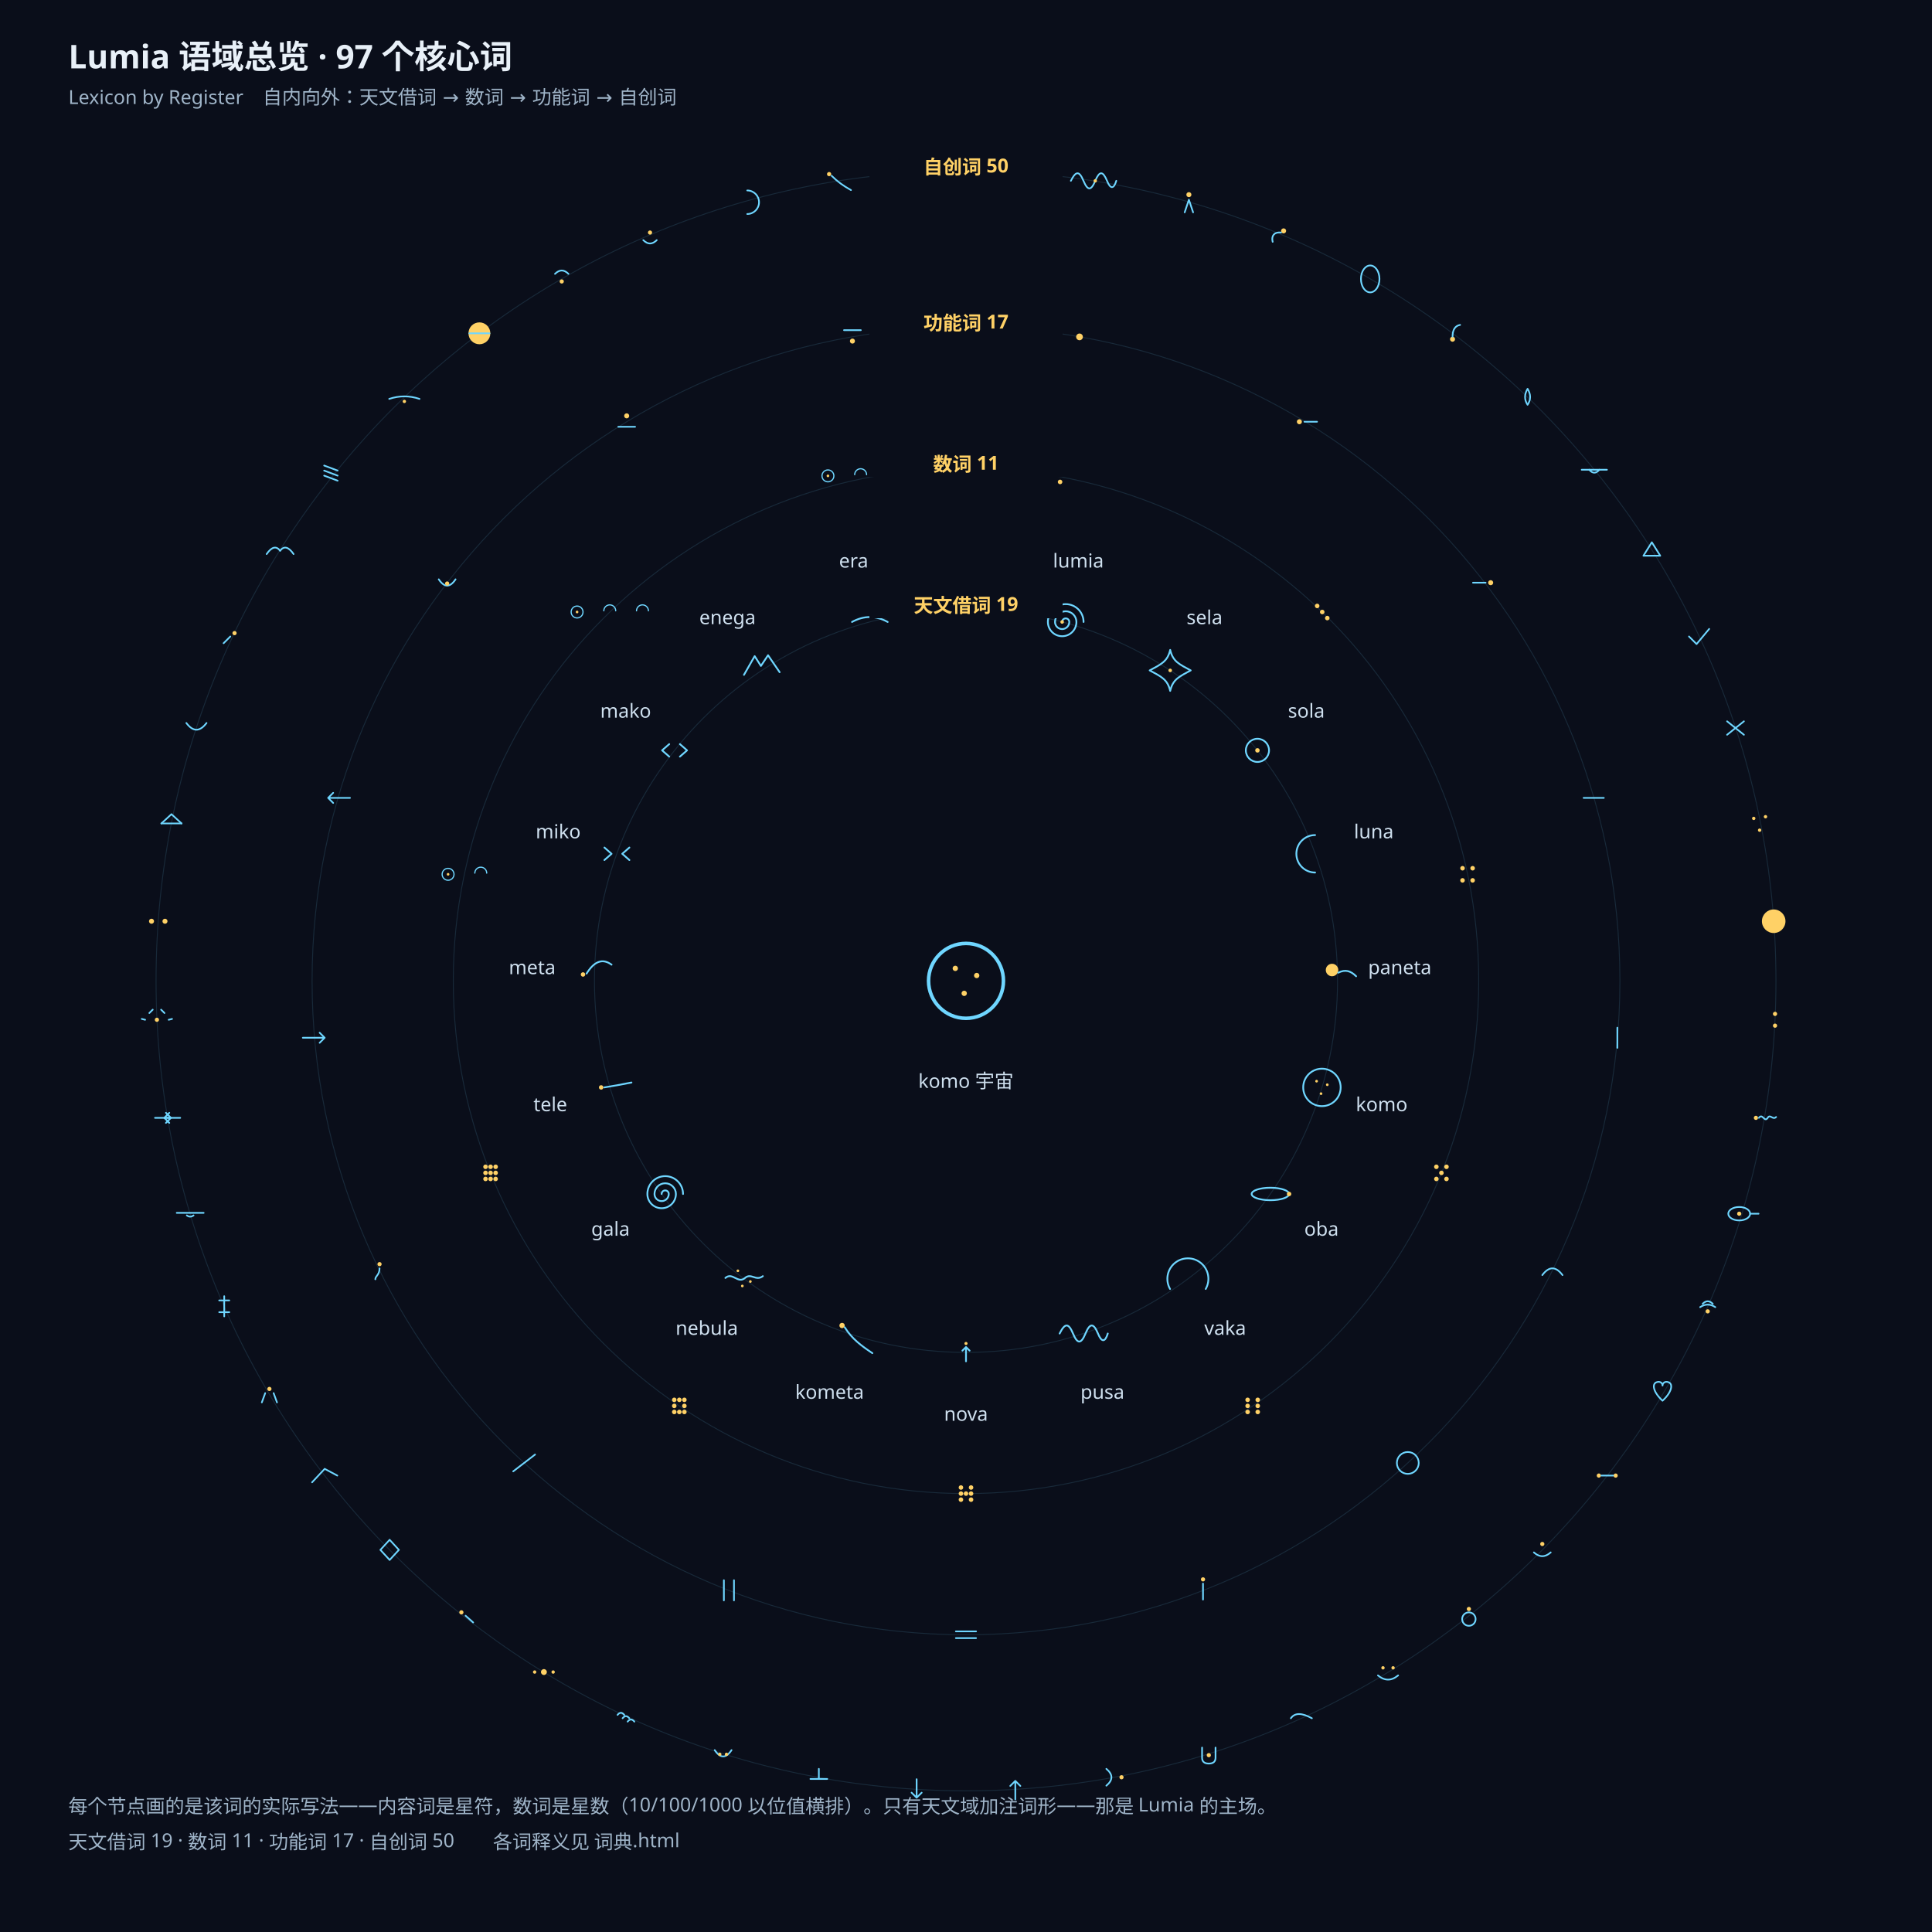
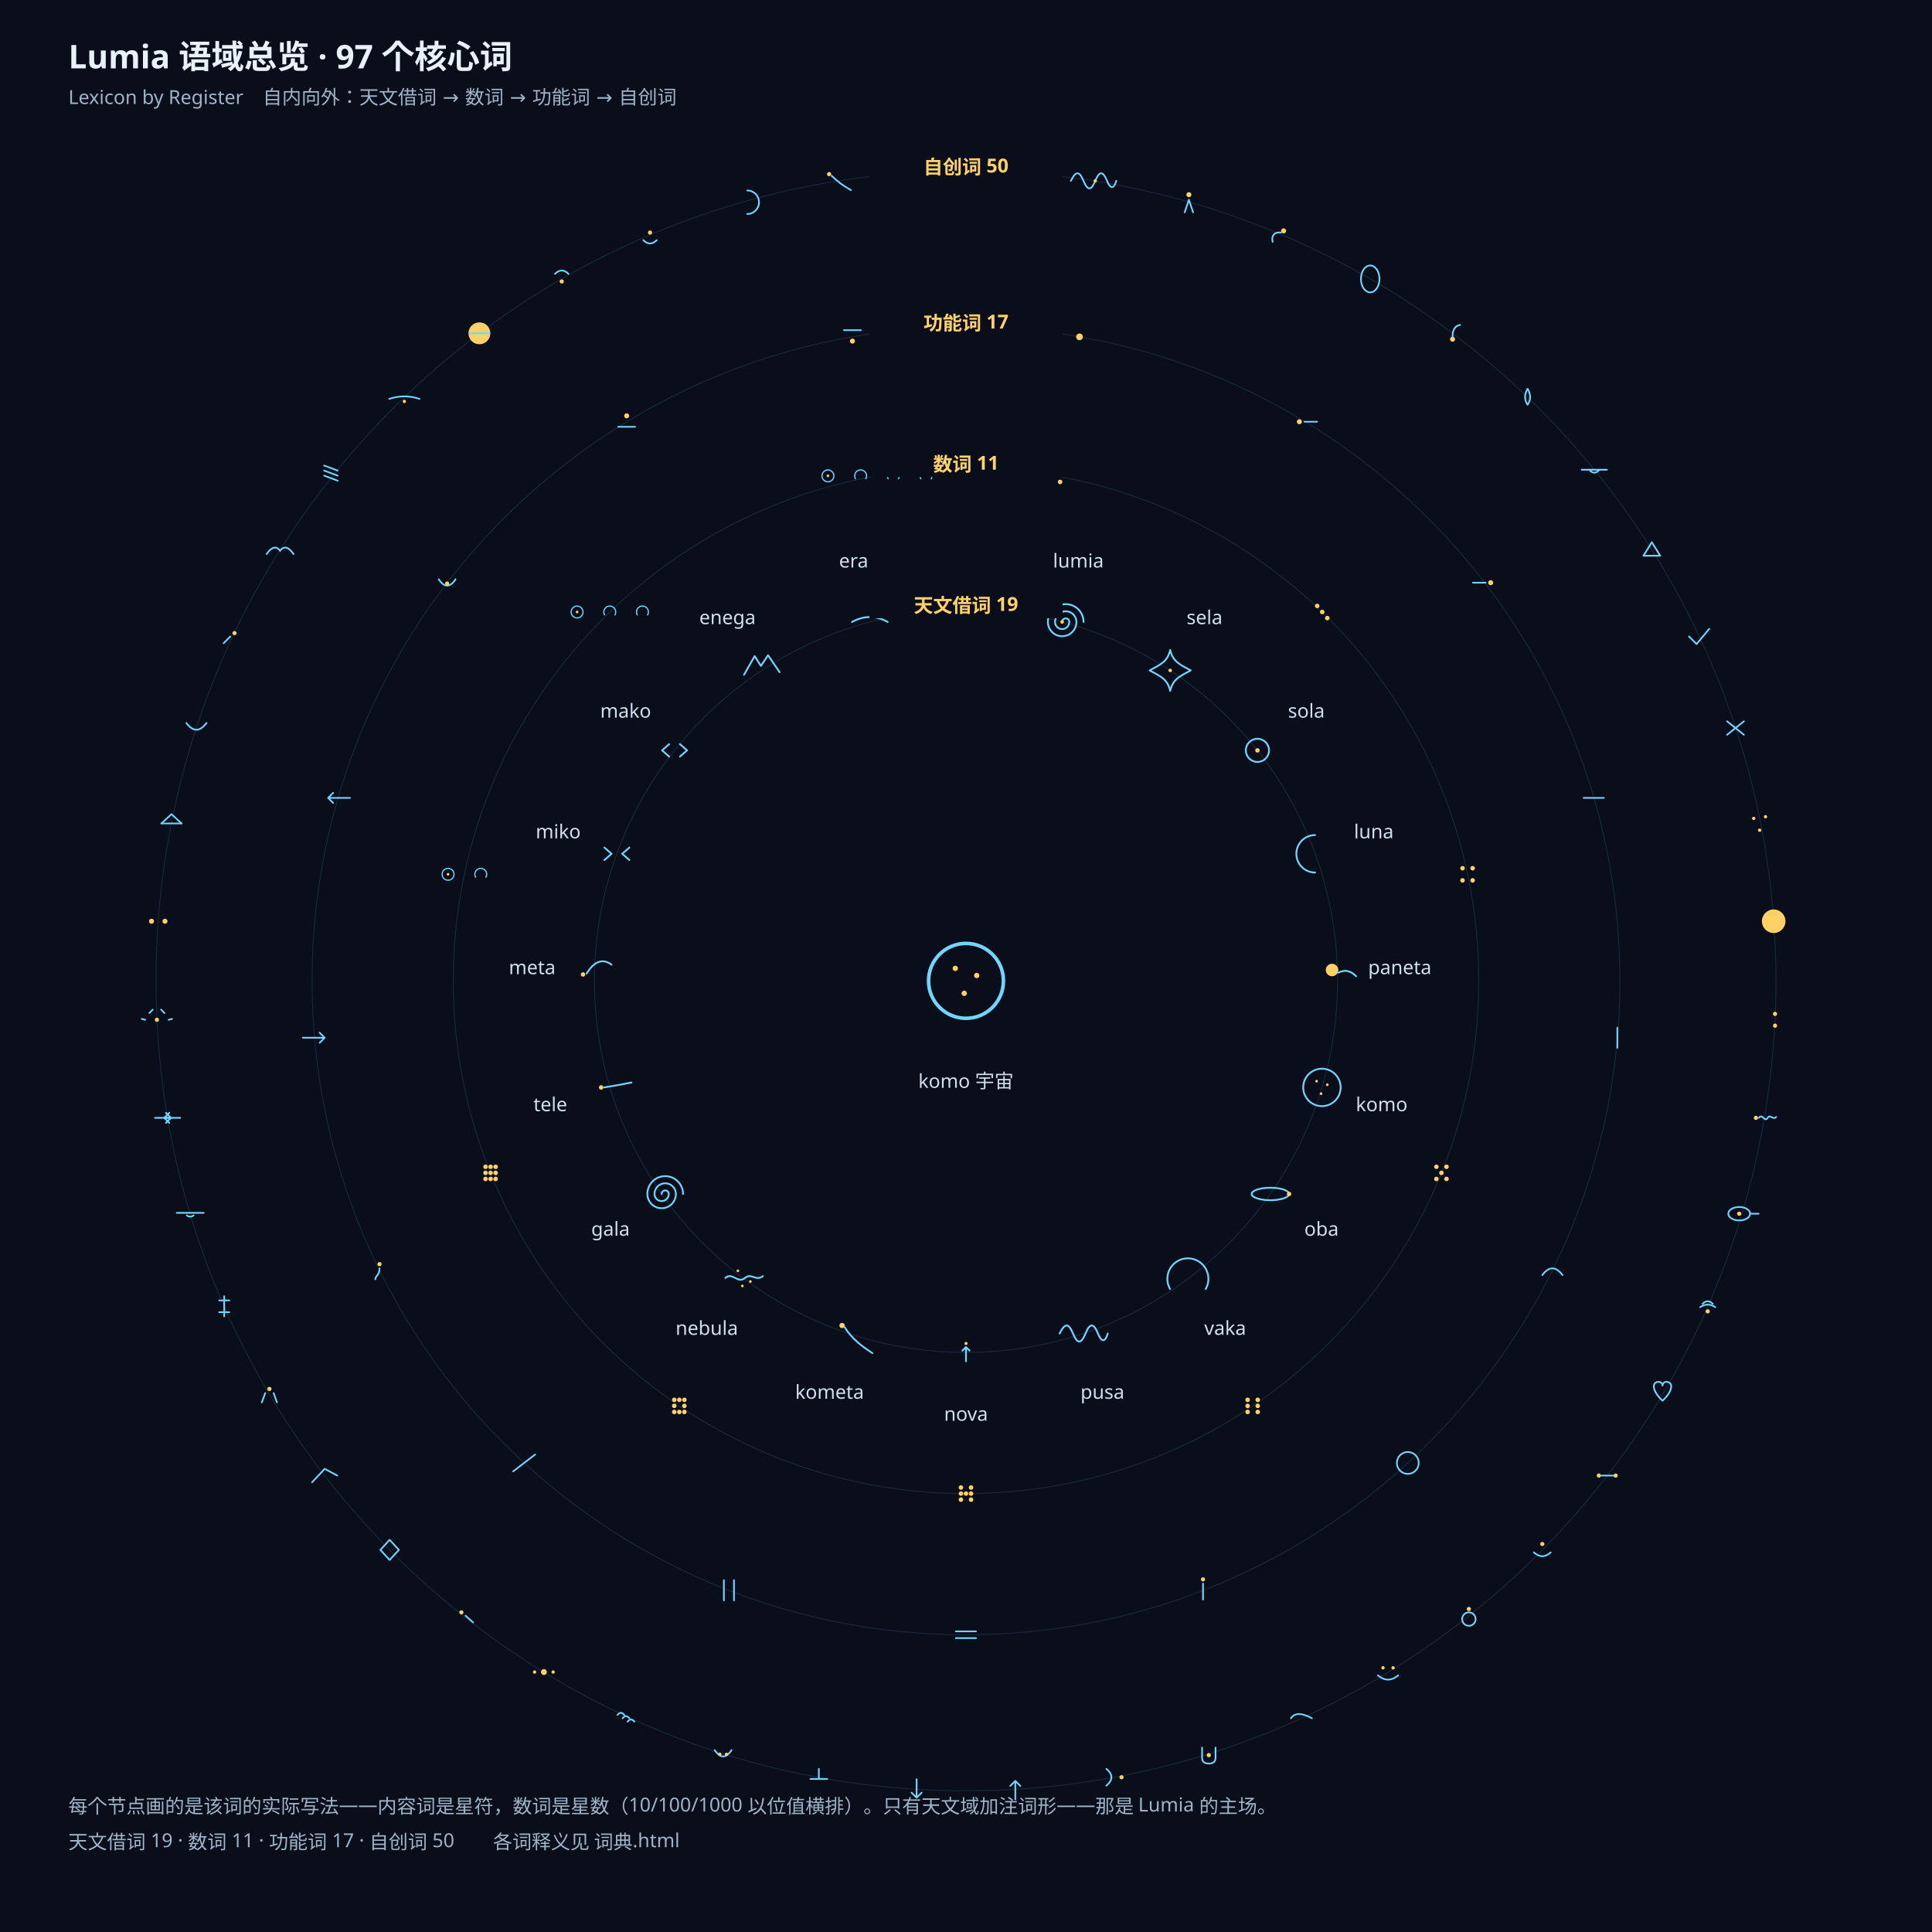
<svg xmlns="http://www.w3.org/2000/svg" viewBox="0 0 1300 1300" width="1300" height="1300">
  <style>
    .s{fill:none;stroke:#6fd6ff;stroke-width:4;stroke-linecap:round;stroke-linejoin:round}
    .d{fill:#ffd166;stroke:none}
    .ring{fill:none;stroke:#6fd6ff;stroke-width:.6;opacity:.14}
    .t{fill:#e8f0f8;font-family:sans-serif;font-size:22px;font-weight:bold}
    .sub{fill:#9fb4c8;font-family:sans-serif;font-size:13px}
    .lb{fill:#cfe0ef;font-family:sans-serif;font-size:13px;text-anchor:middle}
    .rl{fill:#ffd166;font-family:sans-serif;font-size:13px;font-weight:bold;text-anchor:middle}
    .lg{fill:#9fb4c8;font-family:sans-serif;font-size:13px}
  </style>
  <rect width="1300" height="1300" fill="#0a0e1a" />
  <defs>
    <g id="g_lumia">
      <path class="s" d="M60 60 A8 8 0 0 1 76 60 A16 16 0 0 1 44 60 A24 24 0 0 1 92 60 A32 32 0 0 1 28 60 A40 40 0 0 1 108 60" />
      <circle class="d" cx="60" cy="60" r="4" />
    </g>
    <g id="g_sela">
      <path class="s" d="M60 14 C66 40 80 46 106 60 C80 74 66 80 60 106 C54 80 40 74 14 60 C40 46 54 40 60 14 Z" />
      <circle class="d" cx="60" cy="60" r="4" />
    </g>
    <g id="g_pusa">
      <path class="s" d="M8 60 C20 36 28 36 38 60 C48 84 56 84 66 60 C76 36 84 36 94 60 C102 80 110 80 116 60" />
    </g>
    <g id="g_sola">
      <path class="s" d="M60 34 A26 26 0 1 1 60 86 A26 26 0 1 1 60 34 Z" />
      <circle class="d" cx="60" cy="60" r="5" />
    </g>
    <g id="g_komo">
      <circle class="s" cx="60" cy="60" r="42" />
      <circle class="d" cx="48" cy="46" r="3" />
      <circle class="d" cx="72" cy="54" r="3" />
      <circle class="d" cx="58" cy="74" r="3" />
    </g>
    <g id="g_oba">
      <ellipse class="s" cx="60" cy="60" rx="42" ry="14" />
      <circle class="d" cx="102" cy="60" r="5" />
    </g>
    <g id="g_mako">
      <path class="s" d="M48 46 L32 60 L48 74" />
      <path class="s" d="M72 46 L88 60 L72 74" />
    </g>
    <g id="g_enega">
      <path class="s" d="M20 70 L44 28 L58 50 L74 26 L100 64" />
    </g>
    <g id="g_vaka">
      <path class="s" d="M20 82.72 A46 46 0 1 1 100 82.72" />
    </g>
    <g id="g_gala">
      <path class="s" d="M60 60 A8 8 0 0 1 76 60 A16 16 0 0 1 44 60 A24 24 0 0 1 92 60 A32 32 0 0 1 28 60 A40 40 0 0 1 108 60" />
    </g>
    <g id="g_nebula">
      <path class="s" d="M18 58 C34 44 46 72 62 58 C76 46 86 66 102 54" />
      <circle class="d" cx="46" cy="42" r="3" />
      <circle class="d" cx="74" cy="66" r="3" />
      <circle class="d" cx="56" cy="76" r="3" />
    </g>
    <g id="g_kometa">
      <circle class="d" cx="44" cy="42" r="6" />
      <path class="s" d="M50 46 C66 72 88 88 112 104" />
    </g>
    <g id="g_luna">
      <path class="s" d="M60 18 A42 42 0 0 0 60 102" />
    </g>
    <g id="g_nova">
      <path class="s" d="M60 80 V48 M52 56 L60 48 L68 56" />
      <circle class="d" cx="60" cy="40" r="3.5" />
    </g>
    <g id="g_miko">
      <path class="s" d="M32 46 L48 60 L32 74" />
      <path class="s" d="M88 46 L72 60 L88 74" />
    </g>
    <g id="g_meta">
      <circle class="d" cx="34" cy="70" r="5" />
      <path class="s" d="M42 68 Q68 26 98 48" />
    </g>
    <g id="g_paneta">
      <circle class="d" cx="48" cy="60" r="14" />
      <path class="s" d="M62 66 C 78 58 90 62 102 74" />
    </g>
    <g id="g_tele">
      <circle class="d" cx="40" cy="60" r="5" />
      <path class="s" d="M47 60 C 66 57 88 53 108 49" />
    </g>
    <g id="g_era">
      <path class="s" d="M20 60 Q60 38 100 60" />
    </g>
    <g id="f_tu">
      <circle class="d" cx="46" cy="60" r="6" />
      <path class="s" d="M58 60 H88" />
    </g>
    <g id="f_fo">
      <path class="s" d="M88 60 H40 M48 48 L36 60 L48 72" />
    </g>
    <g id="f_no">
      <path class="s" d="M34 80 L86 40" />
    </g>
    <g id="f_pi">
      <circle class="s" cx="60" cy="60" r="26" />
    </g>
    <g id="f_ka">
      <circle class="d" cx="60" cy="46" r="5" />
      <path class="s" d="M60 56 C60 72 50 74 50 82" />
    </g>
    <g id="f_ta">
      <circle class="d" cx="74" cy="60" r="6" />
      <path class="s" d="M32 60 H62" />
    </g>
    <g id="f_en">
      <path class="s" d="M36 52 H84 M36 68 H84" />
    </g>
    <g id="f_wo">
      <path class="s" d="M32 60 H80 M72 48 L84 60 L72 72" />
    </g>
    <g id="f_u">
      <path class="s" d="M48 36 V84 M72 36 V84" />
    </g>
    <g id="f_na">
      <circle class="d" cx="60" cy="70" r="6" />
      <path class="s" d="M40 44 H80" />
    </g>
    <g id="f_lo">
      <path class="s" d="M40 52 Q60 82 80 52" />
      <circle class="d" cx="60" cy="62" r="5" />
    </g>
    <g id="f_e">
      <path class="s" d="M60 36 V84" />
    </g>
    <g id="f_o">
      <path class="s" d="M60 44 V82" />
      <circle class="d" cx="60" cy="34" r="5" />
    </g>
    <g id="f_li">
      <path class="s" d="M36 60 H84" />
    </g>
    <g id="f_la">
      <path class="s" d="M36 72 Q60 40 84 72" />
    </g>
    <g id="f_ku">
      <circle class="d" cx="60" cy="46" r="6" />
      <path class="s" d="M40 72 H80" />
    </g>
    <g id="f_mi">
      <circle class="d" cx="60" cy="60" r="8" />
    </g>
    <g id="b_supa">
      <path class="s" d="M60 84 V40 M48 52 L60 40 L72 52" />
    </g>
    <g id="b_vira">
      <circle class="d" cx="60" cy="44" r="5" />
      <circle class="s" cx="60" cy="68" r="16" />
    </g>
    <g id="b_fora">
      <path class="s" d="M60 36 V84 M48 46 H72 M48 74 H72" />
    </g>
    <g id="b_mira">
      <ellipse class="s" cx="54" cy="60" rx="26" ry="16" />
      <circle class="d" cx="54" cy="60" r="5" />
      <path class="s" d="M80 60 H100" />
    </g>
    <g id="b_wela">
      <path class="s" d="M30 60 H64 M56 48 L68 60 L56 72" />
      <path class="s" d="M90 60 H56 M64 48 L52 60 L64 72" />
    </g>
    <g id="b_kopo">
      <ellipse class="s" cx="60" cy="60" rx="22" ry="32" />
    </g>
    <g id="b_pela">
      <path class="s" d="M86 60 Q50 40 36 60" />
    </g>
    <g id="b_uvo">
      <path class="s" d="M60 40 Q72 60 60 78 Q48 60 60 40 Z" />
    </g>
    <g id="b_seva">
      <path class="s" d="M36 68 Q60 88 84 68" />
      <circle class="d" cx="48" cy="50" r="4" />
      <circle class="d" cx="72" cy="50" r="4" />
    </g>
    <g id="b_aka">
      <path class="s" d="M70 32 A28 28 0 0 1 70 88" />
    </g>
    <g id="b_ala">
      <circle class="d" cx="60" cy="60" r="28" />
    </g>
    <g id="b_rufa">
      <circle class="d" cx="60" cy="66" r="5" />
      <path class="s" d="M44 48 Q60 32 76 48" />
    </g>
    <g id="b_nesa">
      <path class="s" d="M40 52 Q60 82 80 52" />
      <circle class="d" cx="52" cy="62" r="4" />
      <circle class="d" cx="68" cy="62" r="4" />
    </g>
    <g id="b_sena">
      <circle class="d" cx="64" cy="52" r="5" />
      <path class="s" d="M54 60 L38 76" />
    </g>
    <g id="b_keta">
      <path class="s" d="M40 66 Q60 84 80 66" />
      <circle class="d" cx="60" cy="46" r="5" />
    </g>
    <g id="b_pala">
      <path class="s" d="M30 76 L60 44 L90 60" />
    </g>
    <g id="b_laja">
      <circle class="d" cx="60" cy="54" r="5" />
      <path class="s" d="M44 72 Q60 88 76 72" />
    </g>
    <g id="b_malu">
      <path class="s" d="M40 44 L80 76 M80 44 L40 76" />
    </g>
    <g id="b_kefa">
      <circle class="d" cx="60" cy="72" r="5" />
      <path class="s" d="M48 54 Q60 42 72 54" />
      <path class="s" d="M42 62 Q60 50 78 62" />
    </g>
    <g id="b_gava">
      <path class="s" d="M36 48 Q60 80 84 48" />
    </g>
    <g id="b_fera">
      <circle class="d" cx="60" cy="60" r="5" />
      <path class="s" d="M42 44 L50 36 M78 44 L70 36 M32 60 L24 58 M88 60 L96 58" />
    </g>
    <g id="b_dona">
      <circle class="d" cx="40" cy="60" r="5" />
      <circle class="d" cx="80" cy="60" r="5" />
      <path class="s" d="M46 60 H74" />
    </g>
    <g id="b_domo">
      <path class="s" d="M36 60 L60 38 L84 60" />
      <path class="s" d="M36 60 H84" />
    </g>
    <g id="b_veta">
      <path class="s" d="M44 40 Q68 60 44 80" />
      <circle class="d" cx="80" cy="60" r="5" />
    </g>
    <g id="b_mola">
      <circle class="d" cx="44" cy="48" r="4" />
      <circle class="d" cx="72" cy="44" r="4" />
      <circle class="d" cx="58" cy="76" r="4" />
    </g>
    <g id="b_kolo">
      <circle class="d" cx="60" cy="48" r="5" />
      <path class="s" d="M50 58 L42 80 M70 58 L78 80" />
    </g>
    <g id="b_sama">
      <circle class="d" cx="44" cy="60" r="6" />
      <circle class="d" cx="76" cy="60" r="6" />
    </g>
    <g id="b_koma">
      <circle class="d" cx="36" cy="44" r="5" />
      <path class="s" d="M42 48 C56 62 70 72 88 82" />
    </g>
    <g id="b_vola">
      <path class="s" d="M28 70 Q46 44 60 62" />
      <path class="s" d="M92 70 Q74 44 60 62" />
    </g>
    <g id="b_pota">
      <path class="s" d="M40 64 H80 M60 64 V40" />
    </g>
    <g id="b_rapa">
      <path class="s" d="M28 50 L60 62 M28 62 L60 74 M28 74 L60 86" />
    </g>
    <g id="b_vega">
      <circle class="d" cx="40" cy="60" r="5" />
      <path class="s" d="M47 60 C56 48 60 72 68 60 C74 50 80 66 88 58" />
    </g>
    <g id="b_anu">
      <circle class="d" cx="64" cy="50" r="6" />
      <path class="s" d="M58 54 C44 52 34 60 38 76" />
    </g>
    <g id="b_kosa">
      <path class="s" d="M60 36 L82 60 L60 84 L38 60 Z" />
    </g>
    <g id="b_kela">
      <path class="s" d="M40 74 L80 74 L60 42 Z" />
    </g>
    <g id="b_ena">
      <circle class="d" cx="60" cy="42" r="6" />
      <path class="s" d="M50 84 L60 54 L70 84" />
    </g>
    <g id="b_bena">
      <path class="s" d="M36 60 L54 78 L84 42" />
    </g>
    <g id="b_heva">
      <path class="s" d="M28 52 Q36 42 44 52" />
      <path class="s" d="M40 60 Q48 50 56 60" />
      <path class="s" d="M52 68 Q60 58 68 68" />
    </g>
    <g id="b_lova">
      <path class="s" d="M60 76 C38 56 34 36 46 32 C54 29 60 34 60 40 C60 34 66 29 74 32 C86 36 82 56 60 76 Z" />
    </g>
    <g id="b_sema">
      <path class="s" d="M8 60 C20 36 28 36 38 60 C48 84 56 84 66 60 C76 36 84 36 94 60 C102 80 110 80 116 60" />
      <circle class="d" cx="66" cy="60" r="4" />
    </g>
    <g id="b_lena">
      <path class="s" d="M24 64 Q60 52 96 64" />
      <circle class="d" cx="60" cy="70" r="4" />
    </g>
    <g id="b_tena">
      <path class="s" d="M30 60 H90" />
      <path class="s" d="M48 60 Q60 74 72 60" />
    </g>
    <g id="b_veva">
      <circle class="d" cx="60" cy="74" r="6" />
      <path class="s" d="M60 68 C60 52 66 42 78 40" />
    </g>
    <g id="b_inta">
      <path class="s" d="M44 46 V70 Q44 84 60 84 Q76 84 76 70 V46" />
      <circle class="d" cx="60" cy="64" r="5" />
    </g>
    <g id="b_fela">
      <circle class="d" cx="60" cy="60" r="7" />
      <circle class="d" cx="38" cy="60" r="4" />
      <circle class="d" cx="82" cy="60" r="4" />
    </g>
    <g id="b_noma">
      <circle class="d" cx="56" cy="52" r="5" />
      <path class="s" d="M66 60 L84 76" />
    </g>
    <g id="b_suba">
      <path class="s" d="M60 36 V80 M48 68 L60 80 L72 68" />
    </g>
    <g id="b_paka">
      <path class="s" d="M28 58 H92" />
      <path class="s" d="M52 64 Q60 70 68 64" />
    </g>
    <g id="b_dama">
      <circle class="d" cx="60" cy="60" r="26" />
      <path class="s" d="M36 60 H84" />
    </g>
    <g id="b_ni">
      <circle class="d" cx="60" cy="46" r="5" />
      <circle class="d" cx="60" cy="74" r="5" />
    </g>
    <g id="d7">
      <circle class="d" cx="40" cy="38" r="4.5" />
      <circle class="d" cx="60" cy="38" r="4.5" />
      <circle class="d" cx="40" cy="50" r="4.5" />
      <circle class="d" cx="60" cy="50" r="4.5" />
      <circle class="d" cx="40" cy="62" r="4.5" />
      <circle class="d" cx="60" cy="62" r="4.5" />
      <circle class="d" cx="50" cy="50" r="4.5" />
    </g>
    <g id="d9">
      <circle class="d" cx="40" cy="38" r="4.5" />
      <circle class="d" cx="50" cy="38" r="4.5" />
      <circle class="d" cx="60" cy="38" r="4.5" />
      <circle class="d" cx="40" cy="50" r="4.5" />
      <circle class="d" cx="50" cy="50" r="4.5" />
      <circle class="d" cx="60" cy="50" r="4.5" />
      <circle class="d" cx="40" cy="62" r="4.5" />
      <circle class="d" cx="50" cy="62" r="4.5" />
      <circle class="d" cx="60" cy="62" r="4.5" />
    </g>
    <g id="d3">
      <circle class="d" cx="40" cy="38" r="4.5" />
      <circle class="d" cx="50" cy="50" r="4.5" />
      <circle class="d" cx="60" cy="62" r="4.5" />
    </g>
    <g id="d4">
      <circle class="d" cx="40" cy="38" r="4.5" />
      <circle class="d" cx="60" cy="38" r="4.5" />
      <circle class="d" cx="40" cy="62" r="4.5" />
      <circle class="d" cx="60" cy="62" r="4.5" />
    </g>
    <g id="d2">
      <circle class="d" cx="40" cy="38" r="4.5" />
      <circle class="d" cx="60" cy="62" r="4.5" />
    </g>
    <g id="d1">
      <circle class="s" cx="50" cy="50" r="20" />
      <circle class="d" cx="50" cy="50" r="4.5" />
    </g>
    <g id="d0">
-       <path class="s" d="M30 46 A20 20 0 1 1 70 46" />
+       <path class="s" d="M32.61 59.88 A20 20 0 1 1 67.39 59.88" />
    </g>
    <g id="d6">
      <circle class="d" cx="40" cy="38" r="4.5" />
      <circle class="d" cx="60" cy="38" r="4.5" />
      <circle class="d" cx="40" cy="50" r="4.5" />
      <circle class="d" cx="60" cy="50" r="4.5" />
      <circle class="d" cx="40" cy="62" r="4.5" />
      <circle class="d" cx="60" cy="62" r="4.5" />
    </g>
    <g id="d5">
      <circle class="d" cx="40" cy="38" r="4.5" />
      <circle class="d" cx="60" cy="38" r="4.5" />
      <circle class="d" cx="50" cy="50" r="4.5" />
      <circle class="d" cx="40" cy="62" r="4.5" />
      <circle class="d" cx="60" cy="62" r="4.5" />
    </g>
    <g id="d8">
      <circle class="d" cx="40" cy="38" r="4.5" />
      <circle class="d" cx="50" cy="38" r="4.5" />
      <circle class="d" cx="60" cy="38" r="4.5" />
      <circle class="d" cx="40" cy="50" r="4.5" />
      <circle class="d" cx="60" cy="50" r="4.5" />
      <circle class="d" cx="40" cy="62" r="4.5" />
      <circle class="d" cx="50" cy="62" r="4.5" />
      <circle class="d" cx="60" cy="62" r="4.5" />
    </g>
  </defs>
  <circle class="ring" cx="650" cy="660" r="250" />
  <circle class="ring" cx="650" cy="660" r="345" />
  <circle class="ring" cx="650" cy="660" r="440" />
  <circle class="ring" cx="650" cy="660" r="545" />
  <g transform="translate(614,624) scale(.6)">
    <use href="#g_komo" />
  </g>
  <text x="650" y="732" class="lb">komo 宇宙</text>
  <g transform="translate(696.7,400.5) scale(0.300)">
    <use href="#g_lumia" />
  </g>
  <text x="725.6" y="381.9" class="lb">lumia</text>
  <g transform="translate(769.4,433.1) scale(0.300)">
    <use href="#g_sela" />
  </g>
  <text x="810.5" y="420.0" class="lb">sela</text>
  <g transform="translate(828.1,486.9) scale(0.300)">
    <use href="#g_sola" />
  </g>
  <text x="879.0" y="482.9" class="lb">sola</text>
  <g transform="translate(866.9,556.5) scale(0.300)">
    <use href="#g_luna" />
  </g>
  <text x="924.4" y="564.1" class="lb">luna</text>
  <g transform="translate(881.9,634.7) scale(0.300)">
    <use href="#g_paneta" />
  </g>
  <text x="941.9" y="655.5" class="lb">paneta</text>
  <g transform="translate(871.5,713.7) scale(0.300)">
    <use href="#g_komo" />
  </g>
  <text x="929.7" y="747.7" class="lb">komo</text>
  <g transform="translate(836.8,785.4) scale(0.300)">
    <use href="#g_oba" />
  </g>
  <text x="889.2" y="831.5" class="lb">oba</text>
  <g transform="translate(781.3,842.5) scale(0.300)">
    <use href="#g_vaka" />
  </g>
  <text x="824.4" y="898.2" class="lb">vaka</text>
  <g transform="translate(710.6,879.3) scale(0.300)">
    <use href="#g_pusa" />
  </g>
  <text x="741.8" y="941.2" class="lb">pusa</text>
  <g transform="translate(632.0,892.0) scale(0.300)">
    <use href="#g_nova" />
  </g>
  <text x="650.0" y="956.0" class="lb">nova</text>
  <g transform="translate(553.4,879.3) scale(0.300)">
    <use href="#g_kometa" />
  </g>
  <text x="558.2" y="941.2" class="lb">kometa</text>
  <g transform="translate(482.7,842.5) scale(0.300)">
    <use href="#g_nebula" />
  </g>
  <text x="475.6" y="898.2" class="lb">nebula</text>
  <g transform="translate(427.2,785.4) scale(0.300)">
    <use href="#g_gala" />
  </g>
  <text x="410.8" y="831.5" class="lb">gala</text>
  <g transform="translate(392.5,713.7) scale(0.300)">
    <use href="#g_tele" />
  </g>
  <text x="370.3" y="747.7" class="lb">tele</text>
  <g transform="translate(382.1,634.7) scale(0.300)">
    <use href="#g_meta" />
  </g>
  <text x="358.1" y="655.5" class="lb">meta</text>
  <g transform="translate(397.1,556.5) scale(0.300)">
    <use href="#g_miko" />
  </g>
  <text x="375.6" y="564.1" class="lb">miko</text>
  <g transform="translate(435.9,486.9) scale(0.300)">
    <use href="#g_mako" />
  </g>
  <text x="421.0" y="482.9" class="lb">mako</text>
  <g transform="translate(494.6,433.1) scale(0.300)">
    <use href="#g_enega" />
  </g>
  <text x="489.5" y="420.0" class="lb">enega</text>
  <g transform="translate(567.3,400.5) scale(0.300)">
    <use href="#g_era" />
  </g>
  <text x="574.4" y="381.9" class="lb">era</text>
  <rect x="585" y="396" width="130" height="20" fill="#0a0e1a" />
  <text x="650" y="412" class="rl">天文借词 19</text>
  <g transform="translate(692.9,303.2) scale(0.34)">
    <use href="#d2" />
  </g>
  <g transform="translate(872.7,394.8) scale(0.34)">
    <use href="#d3" />
  </g>
  <g transform="translate(970.5,571.3) scale(0.34)">
    <use href="#d4" />
  </g>
  <g transform="translate(952.9,772.2) scale(0.34)">
    <use href="#d5" />
  </g>
  <g transform="translate(825.9,929.0) scale(0.34)">
    <use href="#d6" />
  </g>
  <g transform="translate(633.0,988.0) scale(0.34)">
    <use href="#d7" />
  </g>
  <g transform="translate(440.1,929.0) scale(0.34)">
    <use href="#d8" />
  </g>
  <g transform="translate(313.1,772.2) scale(0.34)">
    <use href="#d9" />
  </g>
  <g transform="translate(291.5,578.3) scale(0.2)">
    <use href="#d1" />
  </g>
  <g transform="translate(313.5,578.3) scale(0.2)">
    <use href="#d0" />
  </g>
  <g transform="translate(378.3,401.8) scale(0.2)">
    <use href="#d1" />
  </g>
  <g transform="translate(400.3,401.8) scale(0.2)">
    <use href="#d0" />
  </g>
  <g transform="translate(422.3,401.8) scale(0.2)">
    <use href="#d0" />
  </g>
  <g transform="translate(547.1,310.2) scale(0.2)">
    <use href="#d1" />
  </g>
  <g transform="translate(569.1,310.2) scale(0.2)">
    <use href="#d0" />
  </g>
  <g transform="translate(591.1,310.2) scale(0.2)">
    <use href="#d0" />
  </g>
  <g transform="translate(613.1,310.2) scale(0.2)">
    <use href="#d0" />
  </g>
  <rect x="585" y="301" width="130" height="20" fill="#0a0e1a" />
  <text x="650" y="317" class="rl">数词 11</text>
  <g transform="translate(709.4,209.7) scale(0.283)">
    <use href="#f_mi" />
  </g>
  <g transform="translate(861.3,266.8) scale(0.283)">
    <use href="#f_tu" />
  </g>
  <g transform="translate(982.1,375.1) scale(0.283)">
    <use href="#f_ta" />
  </g>
  <g transform="translate(1055.4,519.9) scale(0.283)">
    <use href="#f_li" />
  </g>
  <g transform="translate(1071.3,681.3) scale(0.283)">
    <use href="#f_e" />
  </g>
  <g transform="translate(1027.6,837.6) scale(0.283)">
    <use href="#f_la" />
  </g>
  <g transform="translate(930.3,967.4) scale(0.283)">
    <use href="#f_pi" />
  </g>
  <g transform="translate(792.5,1053.1) scale(0.283)">
    <use href="#f_o" />
  </g>
  <g transform="translate(633.0,1083.0) scale(0.283)">
    <use href="#f_en" />
  </g>
  <g transform="translate(473.5,1053.1) scale(0.283)">
    <use href="#f_u" />
  </g>
  <g transform="translate(335.7,967.4) scale(0.283)">
    <use href="#f_no" />
  </g>
  <g transform="translate(238.4,837.6) scale(0.283)">
    <use href="#f_ka" />
  </g>
  <g transform="translate(194.7,681.3) scale(0.283)">
    <use href="#f_wo" />
  </g>
  <g transform="translate(210.6,519.9) scale(0.283)">
    <use href="#f_fo" />
  </g>
  <g transform="translate(283.9,375.1) scale(0.283)">
    <use href="#f_lo" />
  </g>
  <g transform="translate(404.7,266.8) scale(0.283)">
    <use href="#f_ku" />
  </g>
  <g transform="translate(556.6,209.7) scale(0.283)">
    <use href="#f_na" />
  </g>
  <rect x="585" y="206" width="130" height="20" fill="#0a0e1a" />
  <text x="650" y="222" class="rl">功能词 17</text>
  <g transform="translate(718.3,104.7) scale(0.283)">
    <use href="#b_sema" />
  </g>
  <g transform="translate(783.0,119.1) scale(0.283)">
    <use href="#b_ena" />
  </g>
  <g transform="translate(845.6,141.2) scale(0.283)">
    <use href="#b_anu" />
  </g>
  <g transform="translate(905.0,170.7) scale(0.283)">
    <use href="#b_kopo" />
  </g>
  <g transform="translate(960.4,207.3) scale(0.283)">
    <use href="#b_veva" />
  </g>
  <g transform="translate(1010.9,250.3) scale(0.283)">
    <use href="#b_uvo" />
  </g>
  <g transform="translate(1055.8,299.1) scale(0.283)">
    <use href="#b_tena" />
  </g>
  <g transform="translate(1094.5,353.0) scale(0.283)">
    <use href="#b_kela" />
  </g>
  <g transform="translate(1126.3,411.3) scale(0.283)">
    <use href="#b_bena" />
  </g>
  <g transform="translate(1150.8,472.9) scale(0.283)">
    <use href="#b_malu" />
  </g>
  <g transform="translate(1167.6,537.1) scale(0.283)">
    <use href="#b_mola" />
  </g>
  <g transform="translate(1176.5,602.9) scale(0.283)">
    <use href="#b_ala" />
  </g>
  <g transform="translate(1177.4,669.2) scale(0.283)">
    <use href="#b_ni" />
  </g>
  <g transform="translate(1170.2,735.2) scale(0.283)">
    <use href="#b_vega" />
  </g>
  <g transform="translate(1155.0,799.7) scale(0.283)">
    <use href="#b_mira" />
  </g>
  <g transform="translate(1132.1,862.0) scale(0.283)">
    <use href="#b_kefa" />
  </g>
  <g transform="translate(1101.7,921.0) scale(0.283)">
    <use href="#b_lova" />
  </g>
  <g transform="translate(1064.5,975.9) scale(0.283)">
    <use href="#b_dona" />
  </g>
  <g transform="translate(1020.8,1025.9) scale(0.283)">
    <use href="#b_keta" />
  </g>
  <g transform="translate(971.4,1070.2) scale(0.283)">
    <use href="#b_vira" />
  </g>
  <g transform="translate(917.0,1108.1) scale(0.283)">
    <use href="#b_seva" />
  </g>
  <g transform="translate(858.4,1139.2) scale(0.283)">
    <use href="#b_pela" />
  </g>
  <g transform="translate(796.4,1162.9) scale(0.283)">
    <use href="#b_inta" />
  </g>
  <g transform="translate(732.0,1178.9) scale(0.283)">
    <use href="#b_veta" />
  </g>
  <g transform="translate(666.2,1187.0) scale(0.283)">
    <use href="#b_supa" />
  </g>
  <g transform="translate(599.8,1187.0) scale(0.283)">
    <use href="#b_suba" />
  </g>
  <g transform="translate(534.0,1178.9) scale(0.283)">
    <use href="#b_pota" />
  </g>
  <g transform="translate(469.6,1162.9) scale(0.283)">
    <use href="#b_nesa" />
  </g>
  <g transform="translate(407.6,1139.2) scale(0.283)">
    <use href="#b_heva" />
  </g>
  <g transform="translate(349.0,1108.1) scale(0.283)">
    <use href="#b_fela" />
  </g>
  <g transform="translate(294.6,1070.2) scale(0.283)">
    <use href="#b_noma" />
  </g>
  <g transform="translate(245.2,1025.9) scale(0.283)">
    <use href="#b_kosa" />
  </g>
  <g transform="translate(201.5,975.9) scale(0.283)">
    <use href="#b_pala" />
  </g>
  <g transform="translate(164.3,921.0) scale(0.283)">
    <use href="#b_kolo" />
  </g>
  <g transform="translate(133.9,862.0) scale(0.283)">
    <use href="#b_fora" />
  </g>
  <g transform="translate(111.0,799.7) scale(0.283)">
    <use href="#b_paka" />
  </g>
  <g transform="translate(95.8,735.2) scale(0.283)">
    <use href="#b_wela" />
  </g>
  <g transform="translate(88.6,669.2) scale(0.283)">
    <use href="#b_fera" />
  </g>
  <g transform="translate(89.5,602.9) scale(0.283)">
    <use href="#b_sama" />
  </g>
  <g transform="translate(98.4,537.1) scale(0.283)">
    <use href="#b_domo" />
  </g>
  <g transform="translate(115.2,472.9) scale(0.283)">
    <use href="#b_gava" />
  </g>
  <g transform="translate(139.7,411.3) scale(0.283)">
    <use href="#b_sena" />
  </g>
  <g transform="translate(171.5,353.0) scale(0.283)">
    <use href="#b_vola" />
  </g>
  <g transform="translate(210.2,299.1) scale(0.283)">
    <use href="#b_rapa" />
  </g>
  <g transform="translate(255.1,250.3) scale(0.283)">
    <use href="#b_lena" />
  </g>
  <g transform="translate(305.6,207.3) scale(0.283)">
    <use href="#b_dama" />
  </g>
  <g transform="translate(361.0,170.7) scale(0.283)">
    <use href="#b_rufa" />
  </g>
  <g transform="translate(420.4,141.2) scale(0.283)">
    <use href="#b_laja" />
  </g>
  <g transform="translate(483.0,119.1) scale(0.283)">
    <use href="#b_aka" />
  </g>
  <g transform="translate(547.7,104.7) scale(0.283)">
    <use href="#b_koma" />
  </g>
  <rect x="585" y="101" width="130" height="20" fill="#0a0e1a" />
  <text x="650" y="117" class="rl">自创词 50</text>
  <text x="46" y="46" class="t">Lumia 语域总览 · 97 个核心词</text>
  <text x="46" y="70" class="sub">Lexicon by Register　自内向外：天文借词 → 数词 → 功能词 → 自创词</text>
  <text x="46" y="1220" class="lg">每个节点画的是该词的实际写法——内容词是星符，数词是星数（10/100/1000 以位值横排）。只有天文域加注词形——那是 Lumia 的主场。</text>
  <text x="46" y="1244" class="lg">天文借词 19 · 数词 11 · 功能词 17 · 自创词 50　　各词释义见 词典.html</text>
</svg>
